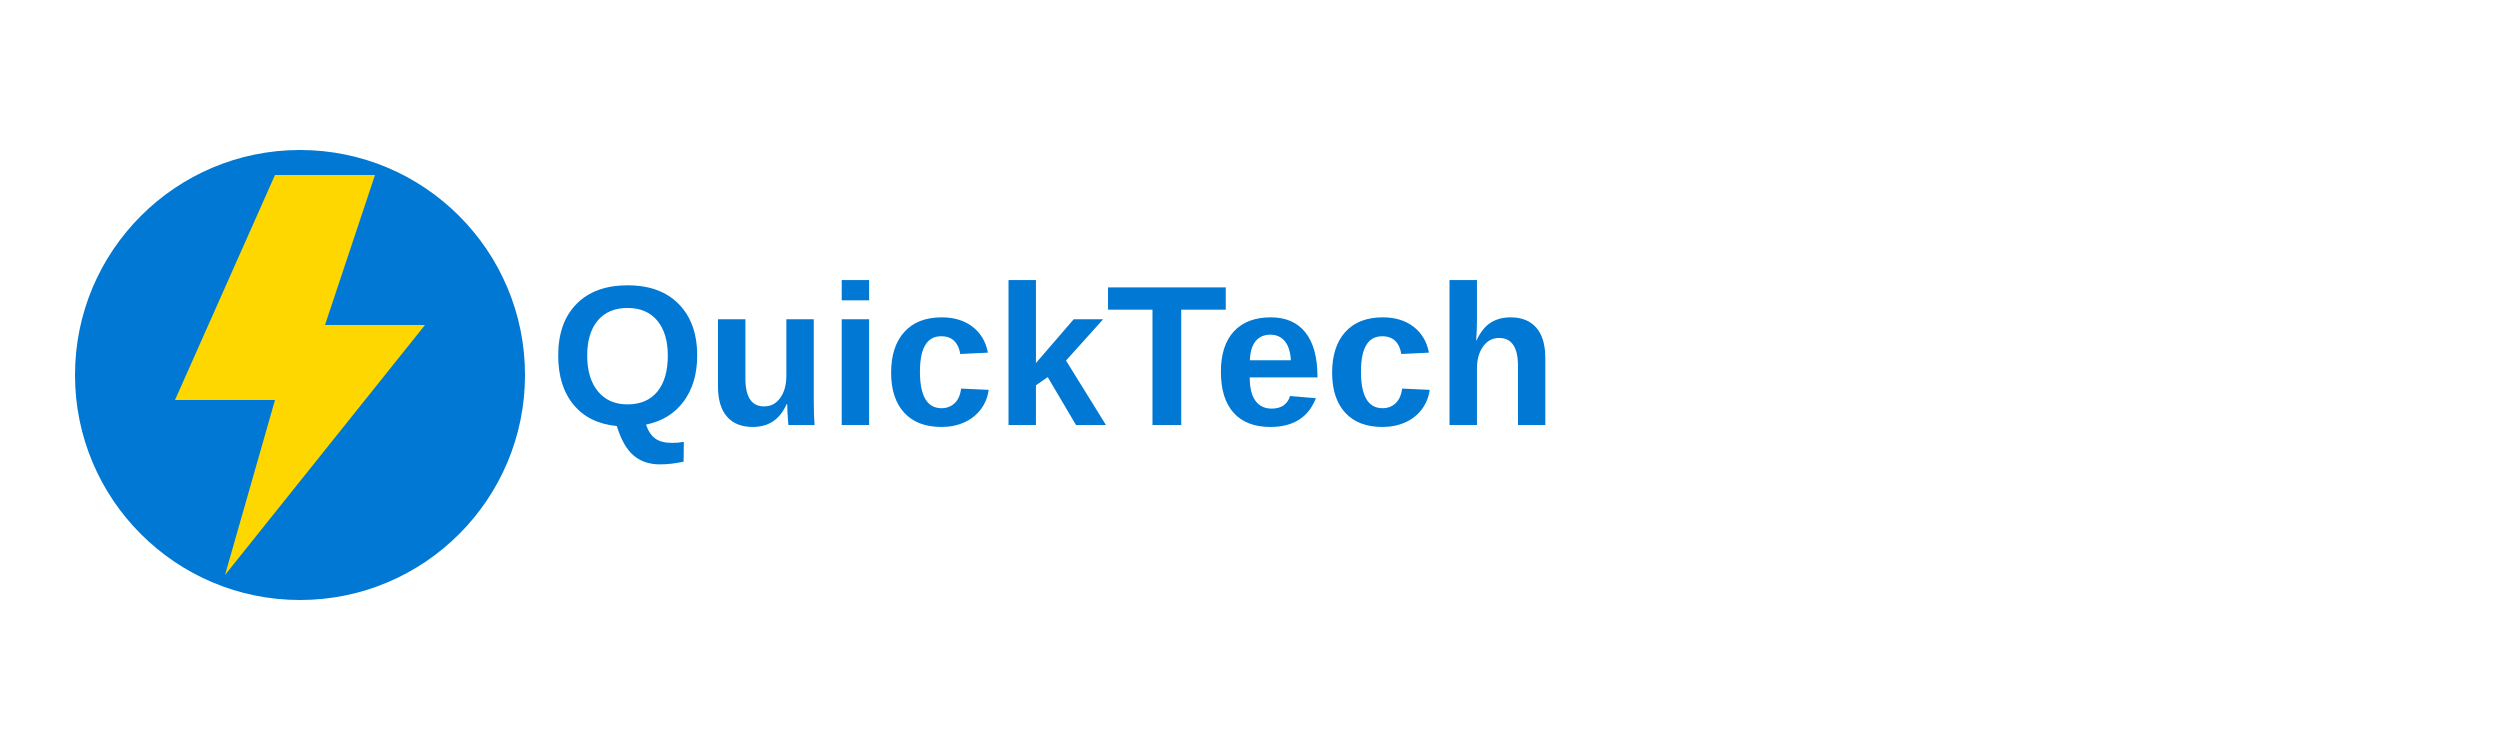
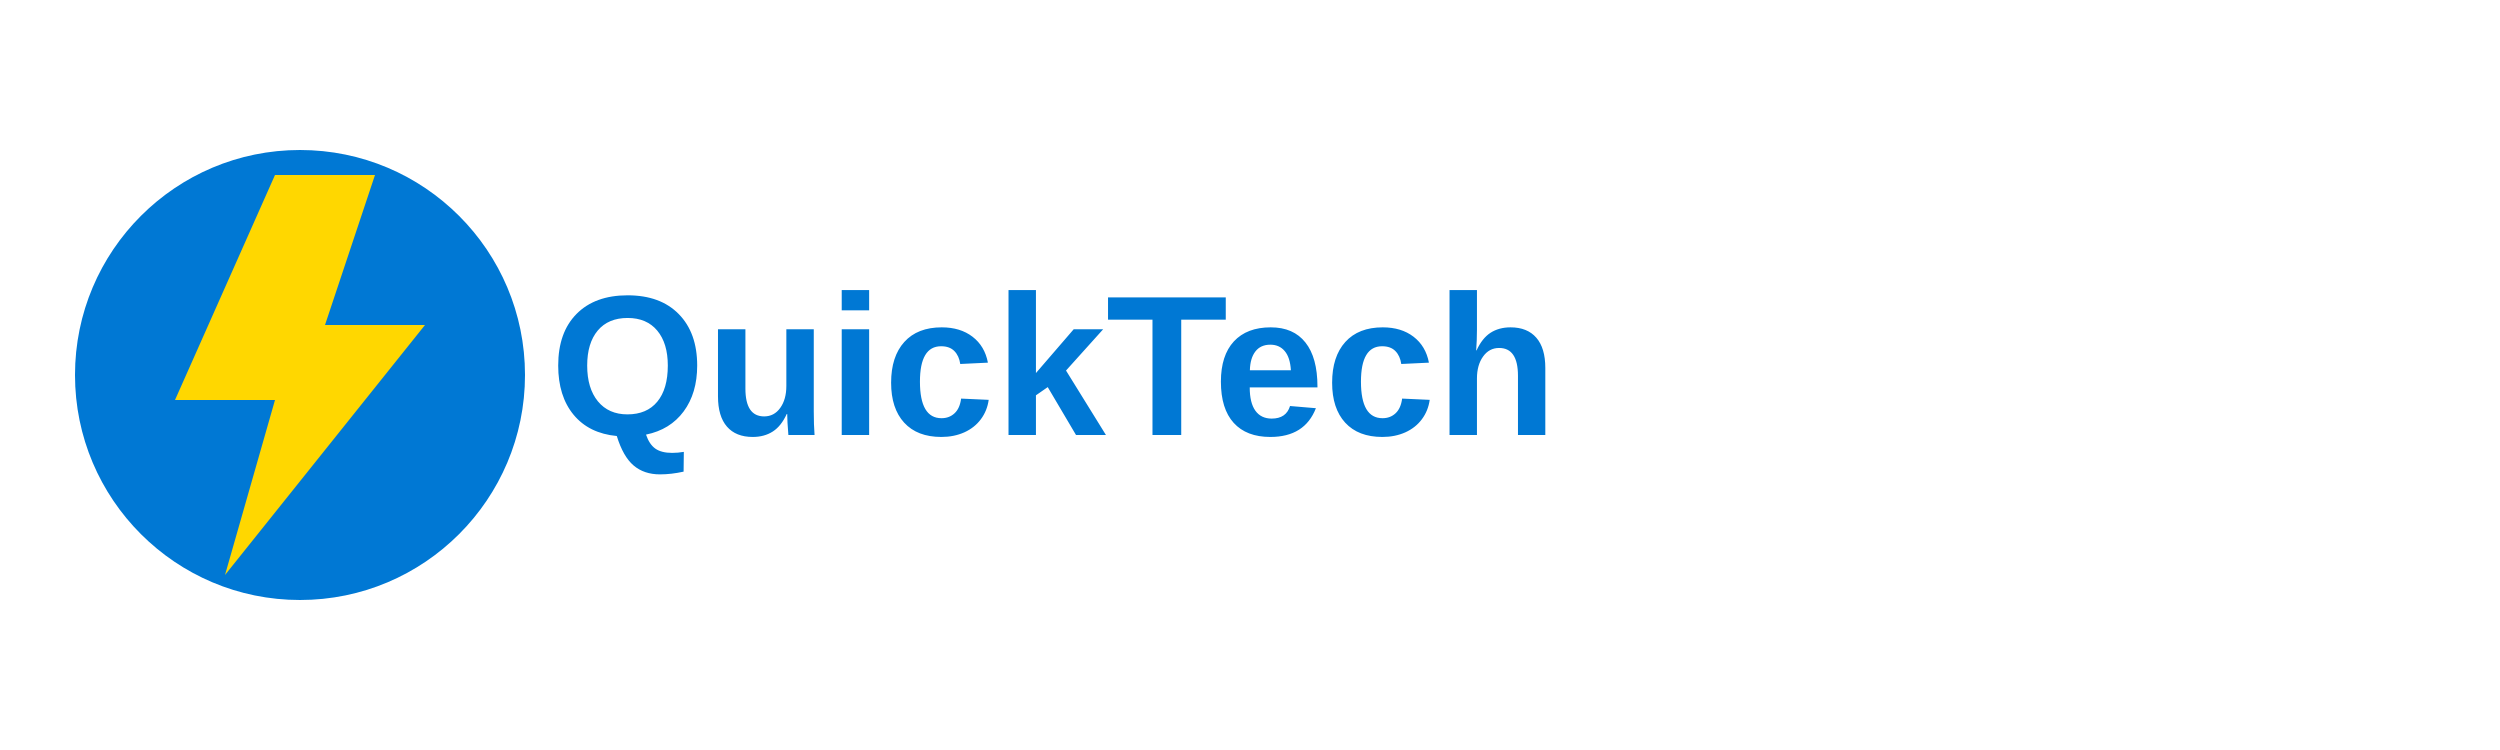
<svg xmlns="http://www.w3.org/2000/svg" width="500" height="150" viewBox="0 0 500 150">
  <style>
    .title { font: bold 40px Arial, sans-serif; fill:#0078d4; }
    .subtitle { font: 15px Arial, sans-serif; fill:#555; }
  </style>
  <circle cx="60" cy="75" r="45" fill="#0078d4" />
  <polygon points="55,35 75,35 65,65 85,65 45,115 55,80 35,80" fill="#FFD700" />
-   <text x="110" y="85" class="title">QuickTech</text>
+   <text x="110" y="87" class="title">QuickTech</text>
</svg>
